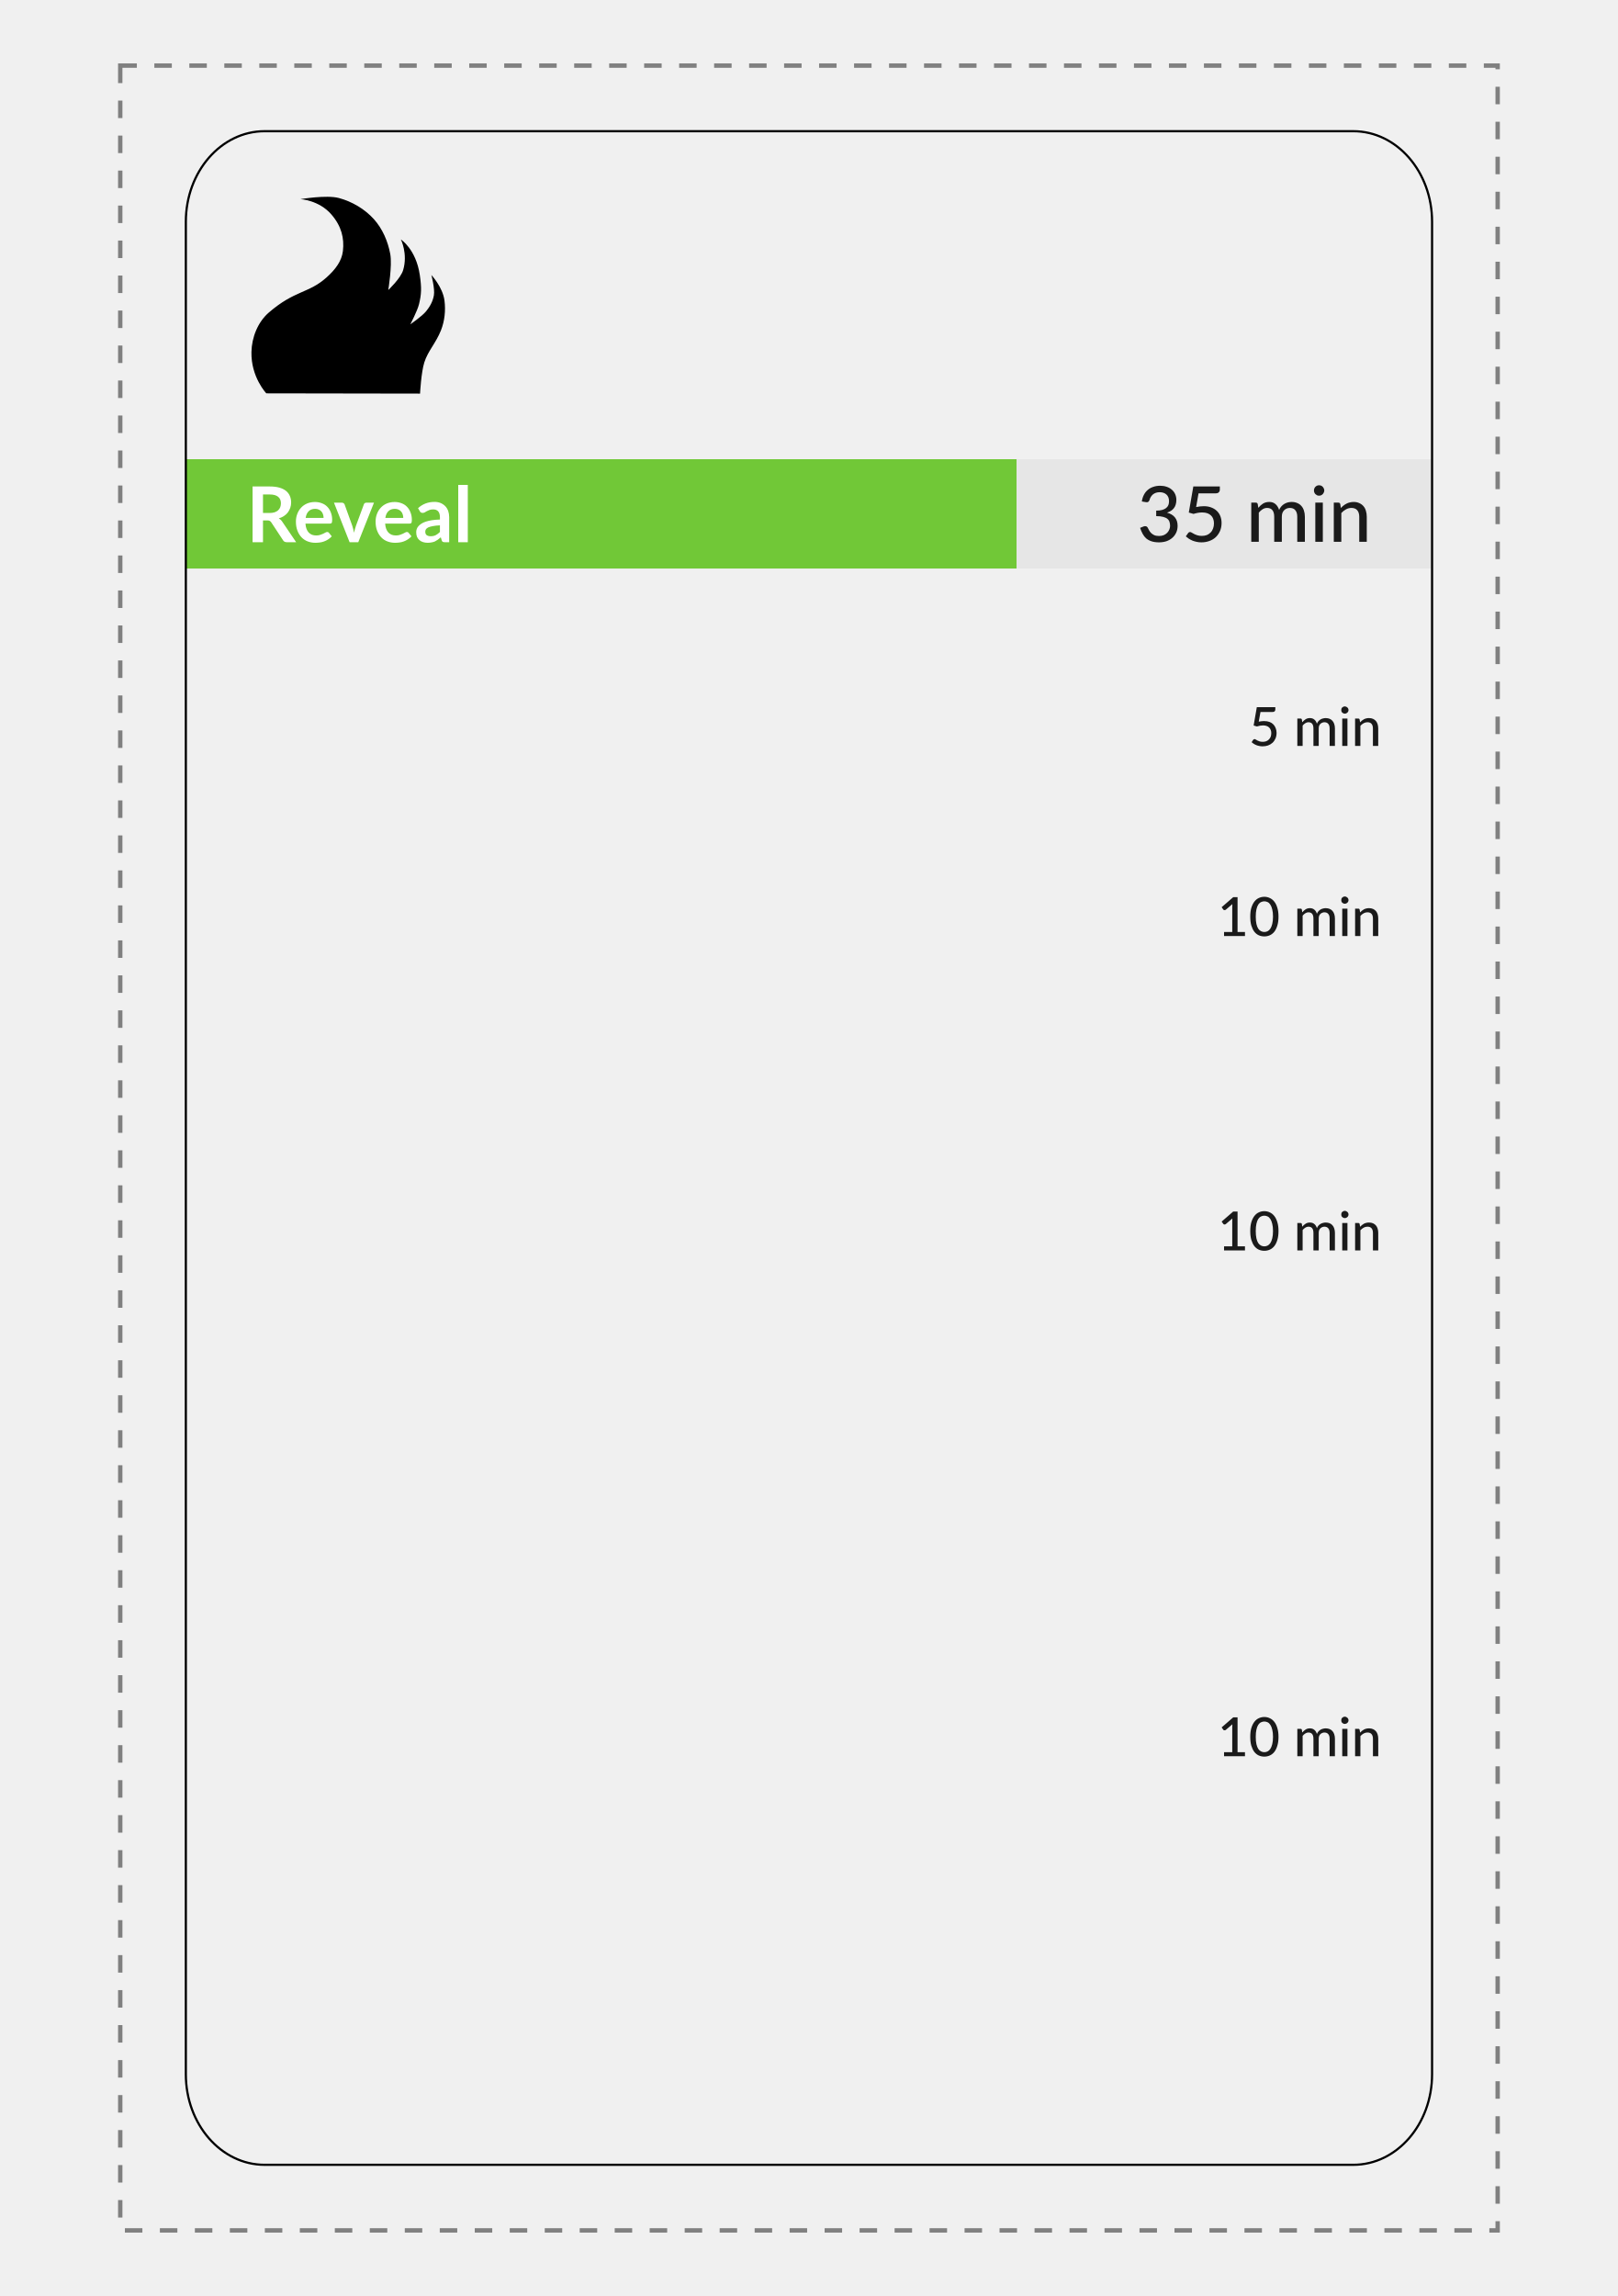
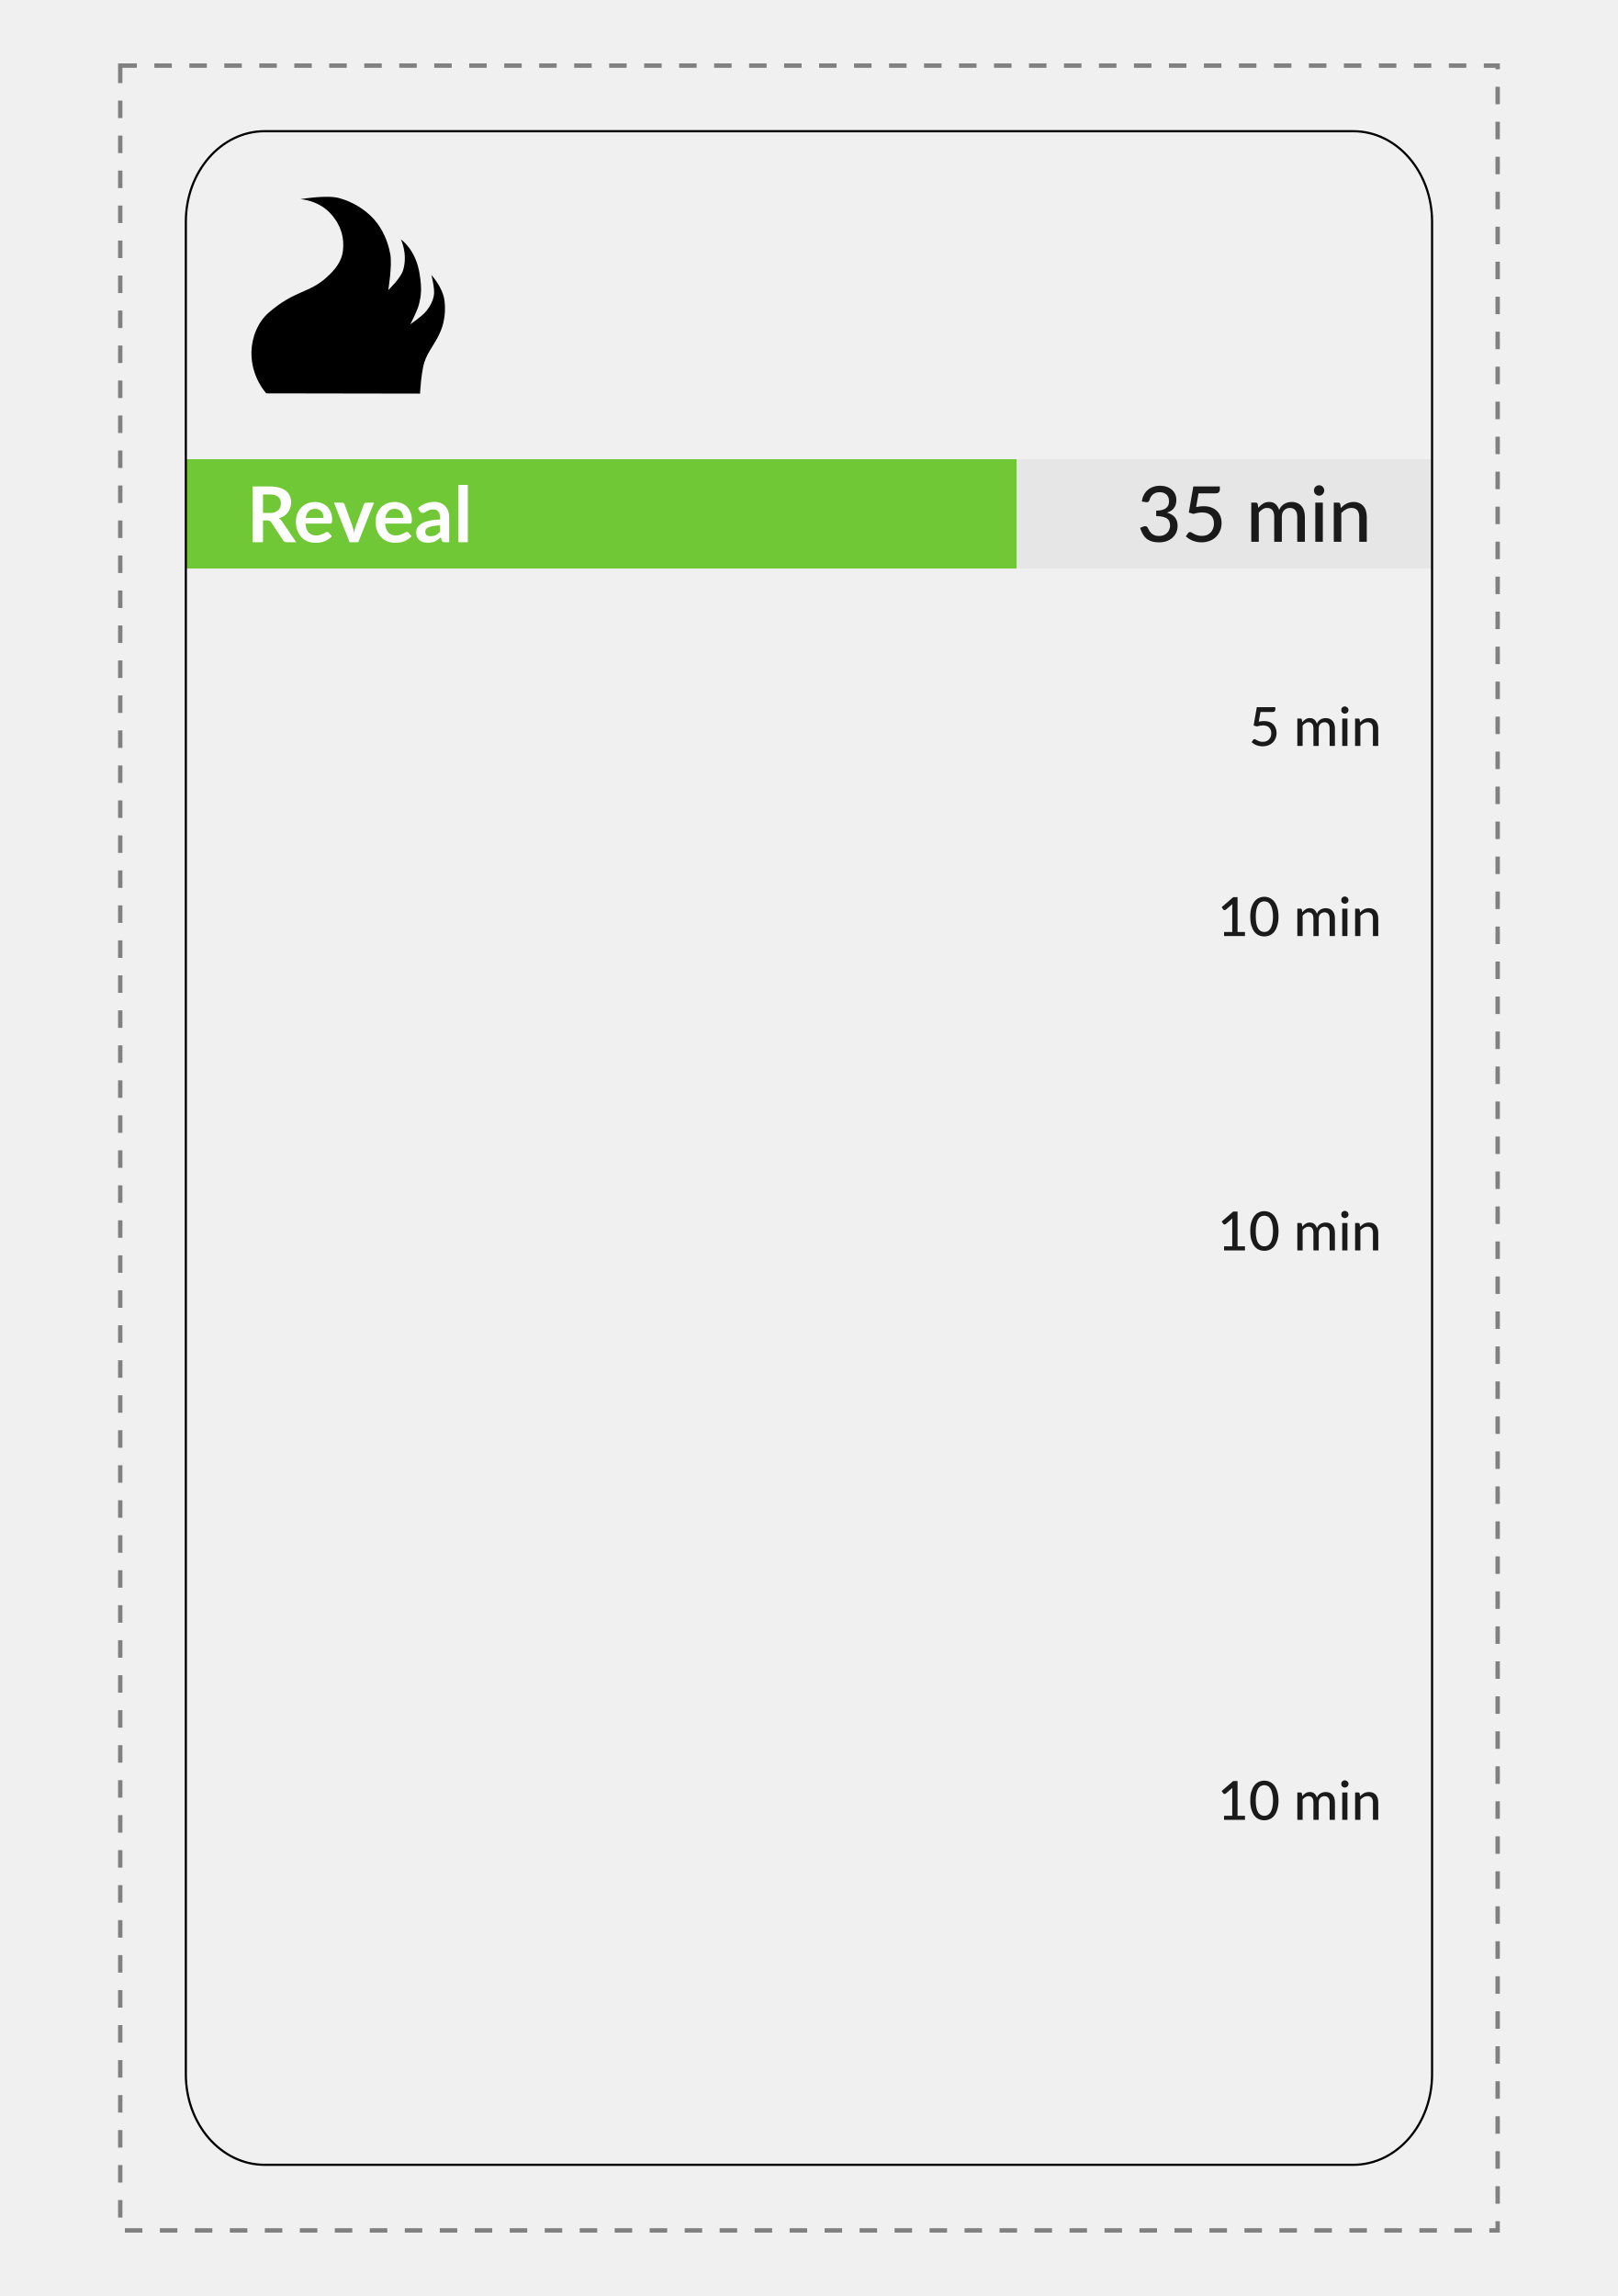
<svg xmlns="http://www.w3.org/2000/svg" xmlns:xlink="http://www.w3.org/1999/xlink" width="74mm" height="105mm" viewBox="0 0 262.205 372.047" id="svg2" version="1.1" enable-background="new">
  <defs id="defs4" />
  <g id="layer1" transform="translate(0,-680.315)" style="display:inline">
    <path style="fill:none;fill-rule:evenodd;stroke:#808080;stroke-width:0.709;stroke-linecap:butt;stroke-linejoin:miter;stroke-miterlimit:4;stroke-dasharray:2.835, 2.835;stroke-dashoffset:0;stroke-opacity:1" d="m 19.488,690.945 0,350.787 223.228,0 0,-350.787 z" id="path3350" transform="translate(4.3385302e-7,8.6660179e-6)" />
  </g>
  <g id="layer2" style="display:inline">
    <path style="fill:none;fill-opacity:1;stroke:none;stroke-width:0.709;stroke-miterlimit:4;stroke-dasharray:2.835, 2.835;stroke-dashoffset:0;stroke-opacity:1" d="m 42.884,21.259 c -7.071,0 -12.766,6.545 -12.766,14.674 l 0,38.477 201.969,0 0,-38.477 c 0,-8.129 -5.692,-14.674 -12.764,-14.674 l -176.439,0 z" id="rect4195-3" />
  </g>
  <g id="layer8" style="display:inline">
    <rect style="display:inline;fill:#71c837;fill-opacity:1;stroke:none;stroke-width:1;stroke-miterlimit:4;stroke-dasharray:none;stroke-dashoffset:0;stroke-opacity:1" id="rect4178" width="134.646" height="17.717" x="30.118" y="74.409" />
    <text xml:space="preserve" style="font-style:normal;font-weight:normal;line-height:0%;font-family:sans-serif;letter-spacing:0px;word-spacing:0px;display:inline;fill:#000000;fill-opacity:1;stroke:none;stroke-width:1px;stroke-linecap:butt;stroke-linejoin:miter;stroke-opacity:1" x="39.935" y="87.861" id="text4180">
      <tspan id="tspan4182" x="39.935" y="87.861" style="font-style:normal;font-variant:normal;font-weight:bold;font-stretch:normal;font-size:12.5px;line-height:1.25;font-family:Lato;-inkscape-font-specification:'Lato Bold';fill:#ffffff">Reveal</tspan>
    </text>
    <rect y="74.409" x="164.764" height="17.717" width="67.323" id="rect4191" style="display:inline;fill:#e6e6e6;fill-opacity:1;stroke:none;stroke-width:1;stroke-miterlimit:4;stroke-dasharray:none;stroke-dashoffset:0;stroke-opacity:1" />
    <text xml:space="preserve" style="font-style:normal;font-weight:normal;line-height:0%;font-family:sans-serif;letter-spacing:0px;word-spacing:0px;fill:#1a1a1a;fill-opacity:1;stroke:none;stroke-width:1px;stroke-linecap:butt;stroke-linejoin:miter;stroke-opacity:1" x="184.268" y="87.79" id="text4193">
      <tspan id="tspan4195" x="184.268" y="87.79" style="font-style:normal;font-variant:normal;font-weight:500;font-stretch:normal;font-size:12.5px;line-height:1.25;font-family:Lato;-inkscape-font-specification:'Lato Medium';fill:#1a1a1a">35 min</tspan>
    </text>
  </g>
  <g id="layer7">
    <path style="fill:none;fill-rule:evenodd;stroke:none;stroke-width:1px;stroke-linecap:butt;stroke-linejoin:miter;stroke-opacity:1" d="m 99.213,31.89 0,31.89 122.244,0 0,-31.89 z" id="path4300" />
    <flowRoot xml:space="preserve" style="font-style:normal;font-weight:normal;line-height:0.01%;font-family:sans-serif;text-align:end;letter-spacing:0px;word-spacing:0px;text-anchor:end;fill:#000000;fill-opacity:1;stroke:none;stroke-width:1px;stroke-linecap:butt;stroke-linejoin:miter;stroke-opacity:1" id="flowRoot4271" transform="translate(0,6.827254)">
      <flowRegion id="flowRegion4273">
        <use x="0" y="0" xlink:href="#path4300" id="use4275" width="100%" height="100%" />
      </flowRegion>
      <flowPara style="font-style:normal;font-variant:normal;font-weight:bold;font-stretch:normal;font-size:13.375px;line-height:1.25;font-family:Roboto;-inkscape-font-specification:'Roboto Bold';text-align:end;text-anchor:end" id="flowPara4277">TRIZ</flowPara>
    </flowRoot>
  </g>
  <g id="layer6" style="display:inline">
    <path style="fill:none;fill-rule:evenodd;stroke:none;stroke-width:1px;stroke-linecap:butt;stroke-linejoin:miter;stroke-opacity:1" d="m 40.748,31.89 0,31.89 53.15,0 0,-31.89 z" id="path4213" />
    <g transform="matrix(0.8643809,0,0,0.8643809,-17.97684,-57.67692)" id="layer6-3">
      <path id="path906" d="m 70.729,140.465 c 0,0 -2.888,-3.033 -2.788,-7.749 0.059,-2.746 1.187,-5.611 3.266,-7.406 4.876,-4.211 7.435,-3.545 10.821,-6.58 1.656,-1.484 2.847,-3.06 3.064,-4.96 0.272,-2.38 -0.258,-4.64 -2.173,-6.851 -2.326,-2.685 -5.788,-2.858 -5.788,-2.858 0,0 4.893,-0.833 7.205,-0.213 2.471,0.662 4.857,2.067 6.567,3.969 1.616,1.797 2.642,4.189 3.071,6.567 0.381,2.115 -0.378,6.709 -0.378,6.709 0,0 2.326,-2.179 2.788,-3.733 0.914,-3.074 -0.425,-5.741 -0.425,-5.741 0,0 2.823,1.795 3.544,6.638 0.372,2.503 0.297,3.658 -0.142,5.481 -0.305,1.267 -1.63,3.78 -1.63,3.78 0,0 2.163,-1.47 2.953,-2.433 0.729,-0.889 1.267,-1.867 1.465,-3 0.214,-1.228 -0.472,-3.803 -0.472,-3.803 0,0 2.131,2.251 2.457,4.796 0.238,1.856 0.028,3.835 -0.661,5.575 -0.947,2.391 -2.435,3.852 -3.118,6 -0.597,1.879 -0.803,5.859 -0.803,5.859 z" style="fill:#000000;fill-opacity:1;stroke:none;stroke-width:0.265px;stroke-linecap:butt;stroke-linejoin:miter;stroke-opacity:1" />
    </g>
  </g>
  <g id="layer5" style="display:inline">
    <rect style="fill:none;fill-opacity:1;stroke:#000000;stroke-width:0.354;stroke-miterlimit:4;stroke-dasharray:none;stroke-dashoffset:0;stroke-opacity:1" id="rect4187" width="201.969" height="329.528" x="30.118" y="21.26" ry="14.674" rx="12.764" />
  </g>
  <g id="layer9" style="display:inline">
    <text xml:space="preserve" style="font-style:normal;font-weight:normal;line-height:0%;font-family:sans-serif;letter-spacing:0px;word-spacing:0px;fill:#000000;fill-opacity:1;stroke:none;stroke-width:1px;stroke-linecap:butt;stroke-linejoin:miter;stroke-opacity:1" x="-62.225" y="132.692" id="text6165">
-       <tspan id="tspan6167" x="-62.225" y="132.692" style="font-size:12.5px;line-height:1.25"> </tspan>
+       <tspan id="tspan6167" x="-62.225" y="132.692" style="font-size:12.5px;line-height:1.25" />
    </text>
    <path style="fill:none;fill-rule:evenodd;stroke:none;stroke-width:1.066px;stroke-linecap:butt;stroke-linejoin:miter;stroke-opacity:1" d="M 35.592,102.756 V 347.189 H 194.096 V 102.756 H 35.592" id="path4245" />
    <flowRoot xml:space="preserve" style="font-style:normal;font-weight:normal;line-height:0.85;font-family:sans-serif;letter-spacing:0px;word-spacing:0px;fill:#000000;fill-opacity:1;stroke:none;stroke-width:1px;stroke-linecap:butt;stroke-linejoin:miter;stroke-opacity:1" id="flowRoot4251">
      <flowRegion id="flowRegion4253" style="line-height:0.85">
        <use x="0" y="0" xlink:href="#path4245" id="use4255" width="100%" height="100%" />
      </flowRegion>
      <flowPara id="flowPara4257" style="font-style:normal;font-variant:normal;font-weight:bold;font-stretch:normal;font-size:8.75px;line-height:0.85;font-family:Roboto;-inkscape-font-specification:'Roboto Bold';fill:#999999;fill-opacity:1">Invitation et étapes</flowPara>
      <flowPara style="font-style:normal;font-variant:normal;font-weight:normal;font-stretch:normal;font-size:8.75px;line-height:0.85;font-family:Lato;-inkscape-font-specification:Lato;fill:#1a1a1a;fill-opacity:1" id="flowPara4344">Introduire l'idée de TRIZ et identifier un résultat non désiré</flowPara>
-       <flowPara style="font-style:normal;font-variant:normal;font-weight:normal;font-stretch:normal;font-size:8.75px;line-height:0.85;font-family:Lato;-inkscape-font-specification:Lato;fill:#1a1a1a;fill-opacity:1" id="flowPara4304"> </flowPara>
-       <flowPara style="font-style:normal;font-variant:normal;font-weight:normal;font-stretch:normal;font-size:8.75px;line-height:0.85;font-family:Lato;-inkscape-font-specification:Lato;fill:#1a1a1a;fill-opacity:1" id="flowPara4306">"Faites une liste de tout ce que vous pouvez faire pour vous assurer d'obtenir les pires résultats possibles.</flowPara>
+       <flowPara style="font-style:normal;font-variant:normal;font-weight:normal;font-stretch:normal;font-size:8.75px;line-height:0.85;font-family:Lato;-inkscape-font-specification:Lato;fill:#1a1a1a;fill-opacity:1" id="flowPara4304" />
+       <flowPara style="font-style:normal;font-variant:normal;font-weight:normal;font-stretch:normal;font-size:8.75px;line-height:0.85;font-family:Lato;-inkscape-font-specification:Lato;fill:#1a1a1a;fill-opacity:1" id="flowPara4306">Faites une liste de tout ce que vous pouvez faire pour vous assurer d'obtenir les pires résultats possibles.</flowPara>
      <flowPara style="font-style:normal;font-variant:normal;font-weight:normal;font-stretch:normal;font-size:8.75px;line-height:0.85;font-family:Lato;-inkscape-font-specification:Lato;fill:#1a1a1a;fill-opacity:1" id="flowPara4308">Use 1-2-4-All</flowPara>
-       <flowPara style="font-style:normal;font-variant:normal;font-weight:normal;font-stretch:normal;font-size:8.75px;line-height:0.85;font-family:Lato;-inkscape-font-specification:Lato;fill:#1a1a1a;fill-opacity:1" id="flowPara4310"> </flowPara>
-       <flowPara style="font-style:normal;font-variant:normal;font-weight:normal;font-stretch:normal;font-size:8.75px;line-height:0.85;font-family:Lato;-inkscape-font-specification:Lato;fill:#1a1a1a;fill-opacity:1" id="flowPara4312">“Ask yourselves: ‘Is there anything that we are currently doing that in any way, shape, or form resembles this item?’ Create a second list of all your counterproductive activities/programs/procedures.”</flowPara>
+       <flowPara style="font-style:normal;font-variant:normal;font-weight:normal;font-stretch:normal;font-size:8.75px;line-height:0.85;font-family:Lato;-inkscape-font-specification:Lato;fill:#1a1a1a;fill-opacity:1" id="flowPara4310" />
+       <flowPara style="font-style:normal;font-variant:normal;font-weight:normal;font-stretch:normal;font-size:8.75px;line-height:0.85;font-family:Lato;-inkscape-font-specification:Lato;fill:#1a1a1a;fill-opacity:1" id="flowPara4312">"Posez-vous la question suivante : "Y a-t-il quelque chose que nous faisons actuellement qui, d'une manière ou d'une autre, ressemble à ce point ? Dressez une deuxième liste de toutes vos activités/programmes/procédures contre-productifs.""</flowPara>
      <flowPara style="font-style:normal;font-variant:normal;font-weight:normal;font-stretch:normal;font-size:8.75px;line-height:0.85;font-family:Lato;-inkscape-font-specification:Lato;fill:#1a1a1a;fill-opacity:1" id="flowPara4322">Use 1-2-4-All</flowPara>
-       <flowPara style="font-style:normal;font-variant:normal;font-weight:normal;font-stretch:normal;font-size:8.75px;line-height:0.85;font-family:Lato;-inkscape-font-specification:Lato;fill:#1a1a1a;fill-opacity:1" id="flowPara4314"> </flowPara>
-       <flowPara style="font-style:normal;font-variant:normal;font-weight:normal;font-stretch:normal;font-size:8.75px;line-height:0.85;font-family:Lato;-inkscape-font-specification:Lato;fill:#1a1a1a;fill-opacity:1" id="flowPara4316">"Quelles sont les premières mesures qui vous aideront à mettre fin à ce que vous savez être à l'origine de résultats indésirables ?</flowPara>
-       <flowPara style="font-style:normal;font-variant:normal;font-weight:normal;font-stretch:normal;font-size:8.75px;line-height:0.85;font-family:Lato;-inkscape-font-specification:Lato;fill:#1a1a1a;fill-opacity:1" id="flowPara4320">Use 1-2-4-All </flowPara>
+       <flowPara style="font-style:normal;font-variant:normal;font-weight:normal;font-stretch:normal;font-size:8.75px;line-height:0.85;font-family:Lato;-inkscape-font-specification:Lato;fill:#1a1a1a;fill-opacity:1" id="flowPara4314" />
+       <flowPara style="font-style:normal;font-variant:normal;font-weight:normal;font-stretch:normal;font-size:8.75px;line-height:0.85;font-family:Lato;-inkscape-font-specification:Lato;fill:#1a1a1a;fill-opacity:1" id="flowPara4316">Quelles sont les premières mesures qui vous aideront à mettre fin à ce que vous savez être à l'origine de résultats indésirables ?</flowPara>
+       <flowPara style="font-style:normal;font-variant:normal;font-weight:normal;font-stretch:normal;font-size:8.75px;line-height:0.85;font-family:Lato;-inkscape-font-specification:Lato;fill:#1a1a1a;fill-opacity:1" id="flowPara4320">Use 1-2-4-All</flowPara>
      <flowPara style="font-style:normal;font-variant:normal;font-weight:normal;font-stretch:normal;font-size:8.75px;line-height:0.85;font-family:Lato;-inkscape-font-specification:Lato;fill:#1a1a1a;fill-opacity:1" id="flowPara4318" />
    </flowRoot>
    <text xml:space="preserve" style="font-style:normal;font-weight:normal;line-height:0%;font-family:sans-serif;letter-spacing:0px;word-spacing:0px;fill:#000000;fill-opacity:1;stroke:none;stroke-width:1px;stroke-linecap:butt;stroke-linejoin:miter;stroke-opacity:1" x="93.898" y="183.547" id="text4267">
-       <tspan id="tspan4269" x="93.898" y="183.547" style="font-size:8.75px;line-height:1.25"> </tspan>
+       <tspan id="tspan4269" x="93.898" y="183.547" style="font-size:8.75px;line-height:1.25" />
    </text>
  </g>
  <g id="layer4" style="display:inline">
    <text id="text4227" y="120.874" x="202.372" style="font-style:normal;font-weight:normal;line-height:0%;font-family:sans-serif;letter-spacing:0px;word-spacing:0px;fill:#1a1a1a;fill-opacity:1;stroke:none;stroke-width:1px;stroke-linecap:butt;stroke-linejoin:miter;stroke-opacity:1" xml:space="preserve">
      <tspan style="font-style:normal;font-variant:normal;font-weight:500;font-stretch:normal;font-size:8.75px;line-height:1.25;font-family:Lato;-inkscape-font-specification:'Lato Medium';fill:#1a1a1a" y="120.874" x="202.372" id="tspan4229">5 min</tspan>
    </text>
    <text id="text4231" y="151.675" x="197.296" style="font-style:normal;font-weight:normal;line-height:0%;font-family:sans-serif;letter-spacing:0px;word-spacing:0px;fill:#1a1a1a;fill-opacity:1;stroke:none;stroke-width:1px;stroke-linecap:butt;stroke-linejoin:miter;stroke-opacity:1" xml:space="preserve">
      <tspan style="font-style:normal;font-variant:normal;font-weight:500;font-stretch:normal;font-size:8.75px;line-height:1.25;font-family:Lato;-inkscape-font-specification:'Lato Medium';fill:#1a1a1a" y="151.675" x="197.296" id="tspan4233">10 min</tspan>
    </text>
    <path style="fill:none;fill-rule:evenodd;stroke:none;stroke-width:1px;stroke-linecap:butt;stroke-linejoin:miter;stroke-opacity:1" d="m 194.882,102.756 v 237.402 h 26.575 V 102.756 Z" id="path4239" />
    <text xml:space="preserve" style="font-style:normal;font-weight:normal;line-height:0%;font-family:sans-serif;letter-spacing:0px;word-spacing:0px;fill:#1a1a1a;fill-opacity:1;stroke:none;stroke-width:1px;stroke-linecap:butt;stroke-linejoin:miter;stroke-opacity:1" x="197.296" y="202.618" id="text4424">
      <tspan id="tspan4426" x="197.296" y="202.618" style="font-style:normal;font-variant:normal;font-weight:500;font-stretch:normal;font-size:8.75px;line-height:1.25;font-family:Lato;-inkscape-font-specification:'Lato Medium';fill:#1a1a1a">10 min</tspan>
    </text>
-     <text id="text4428" y="284.582" x="197.296" style="font-style:normal;font-weight:normal;line-height:0%;font-family:sans-serif;letter-spacing:0px;word-spacing:0px;fill:#1a1a1a;fill-opacity:1;stroke:none;stroke-width:1px;stroke-linecap:butt;stroke-linejoin:miter;stroke-opacity:1" xml:space="preserve">
-       <tspan style="font-style:normal;font-variant:normal;font-weight:500;font-stretch:normal;font-size:8.75px;line-height:1.25;font-family:Lato;-inkscape-font-specification:'Lato Medium';fill:#1a1a1a" y="284.582" x="197.296" id="tspan4430">10 min</tspan>
+     <text id="text4428" y="294.895" x="197.296" style="font-style:normal;font-weight:normal;line-height:0%;font-family:sans-serif;letter-spacing:0px;word-spacing:0px;fill:#1a1a1a;fill-opacity:1;stroke:none;stroke-width:1px;stroke-linecap:butt;stroke-linejoin:miter;stroke-opacity:1" xml:space="preserve">
+       <tspan style="font-style:normal;font-variant:normal;font-weight:500;font-stretch:normal;font-size:8.75px;line-height:1.25;font-family:Lato;-inkscape-font-specification:'Lato Medium';fill:#1a1a1a" y="294.895" x="197.296" id="tspan4430">10 min</tspan>
    </text>
  </g>
  <text xml:space="preserve" style="font-style:normal;font-weight:normal;line-height:0%;font-family:sans-serif;letter-spacing:0px;word-spacing:0px;fill:#000000;fill-opacity:1;stroke:none;stroke-width:1px;stroke-linecap:butt;stroke-linejoin:miter;stroke-opacity:1" x="293.096" y="257.142" id="text4321">
-     <tspan id="tspan4323" x="293.096" y="257.142" style="font-size:8.75px;line-height:1.25"> </tspan>
+     <tspan id="tspan4323" x="293.096" y="257.142" style="font-size:8.75px;line-height:1.25" />
  </text>
</svg>
